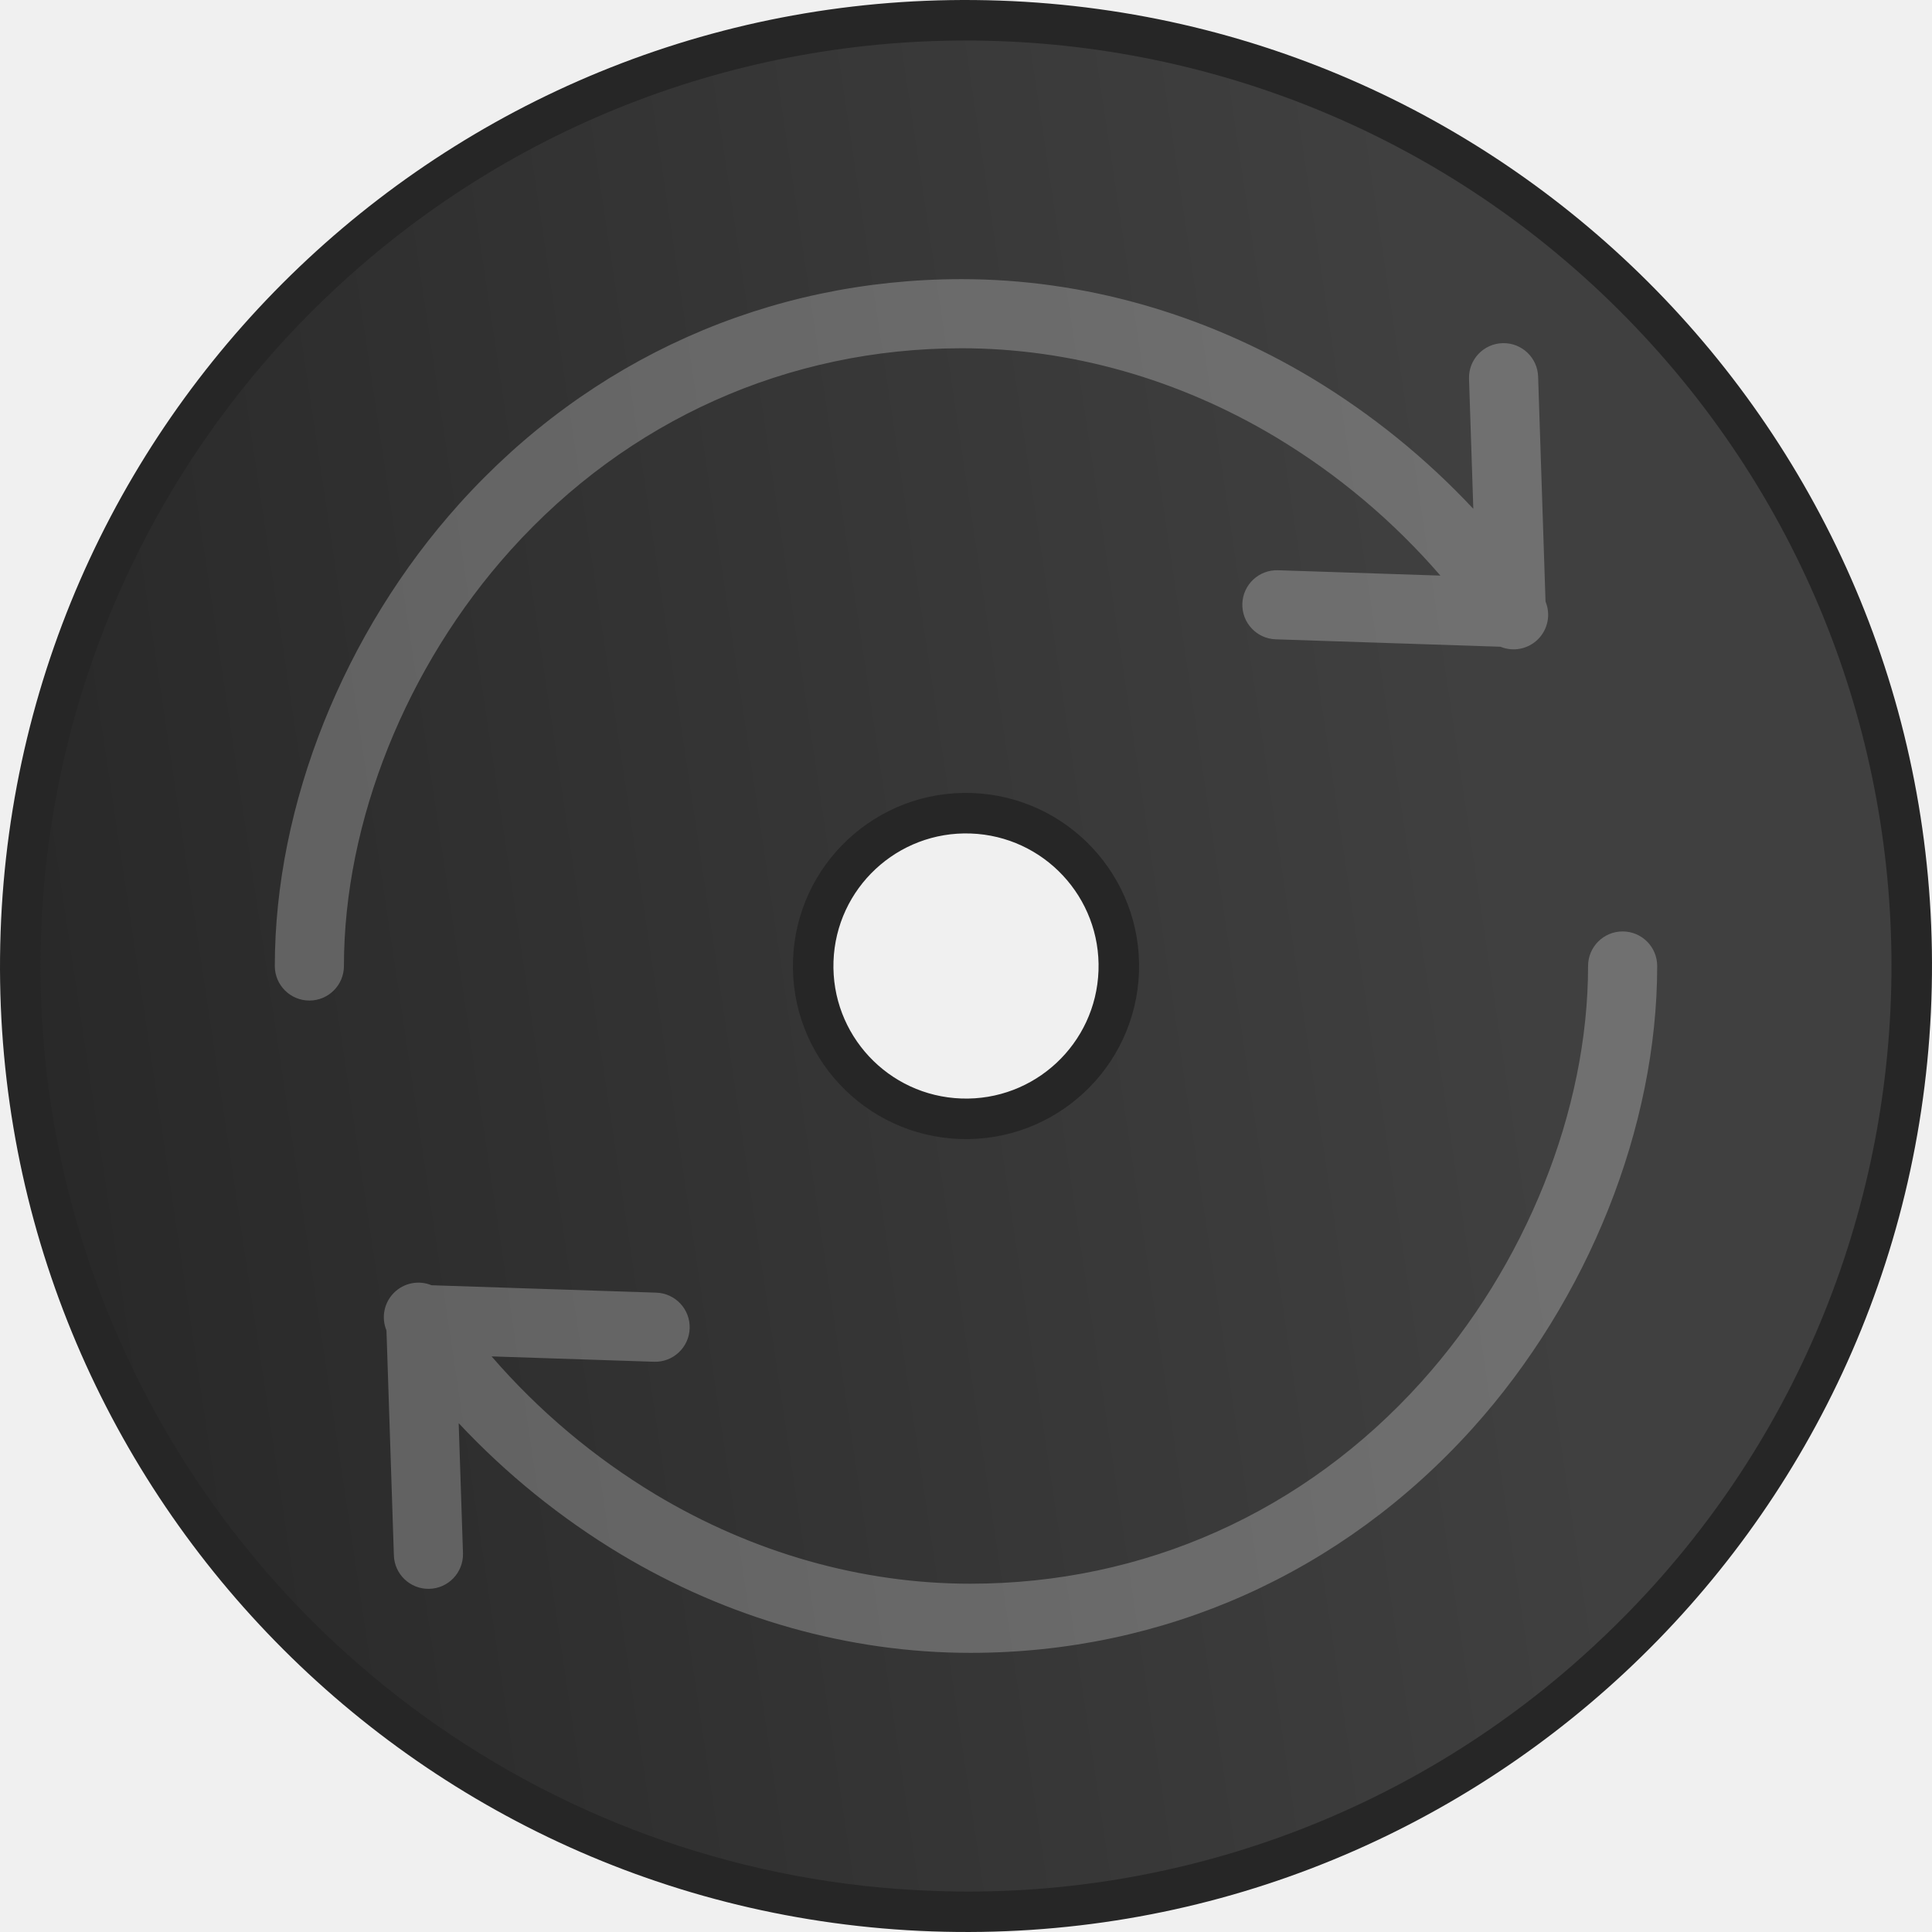
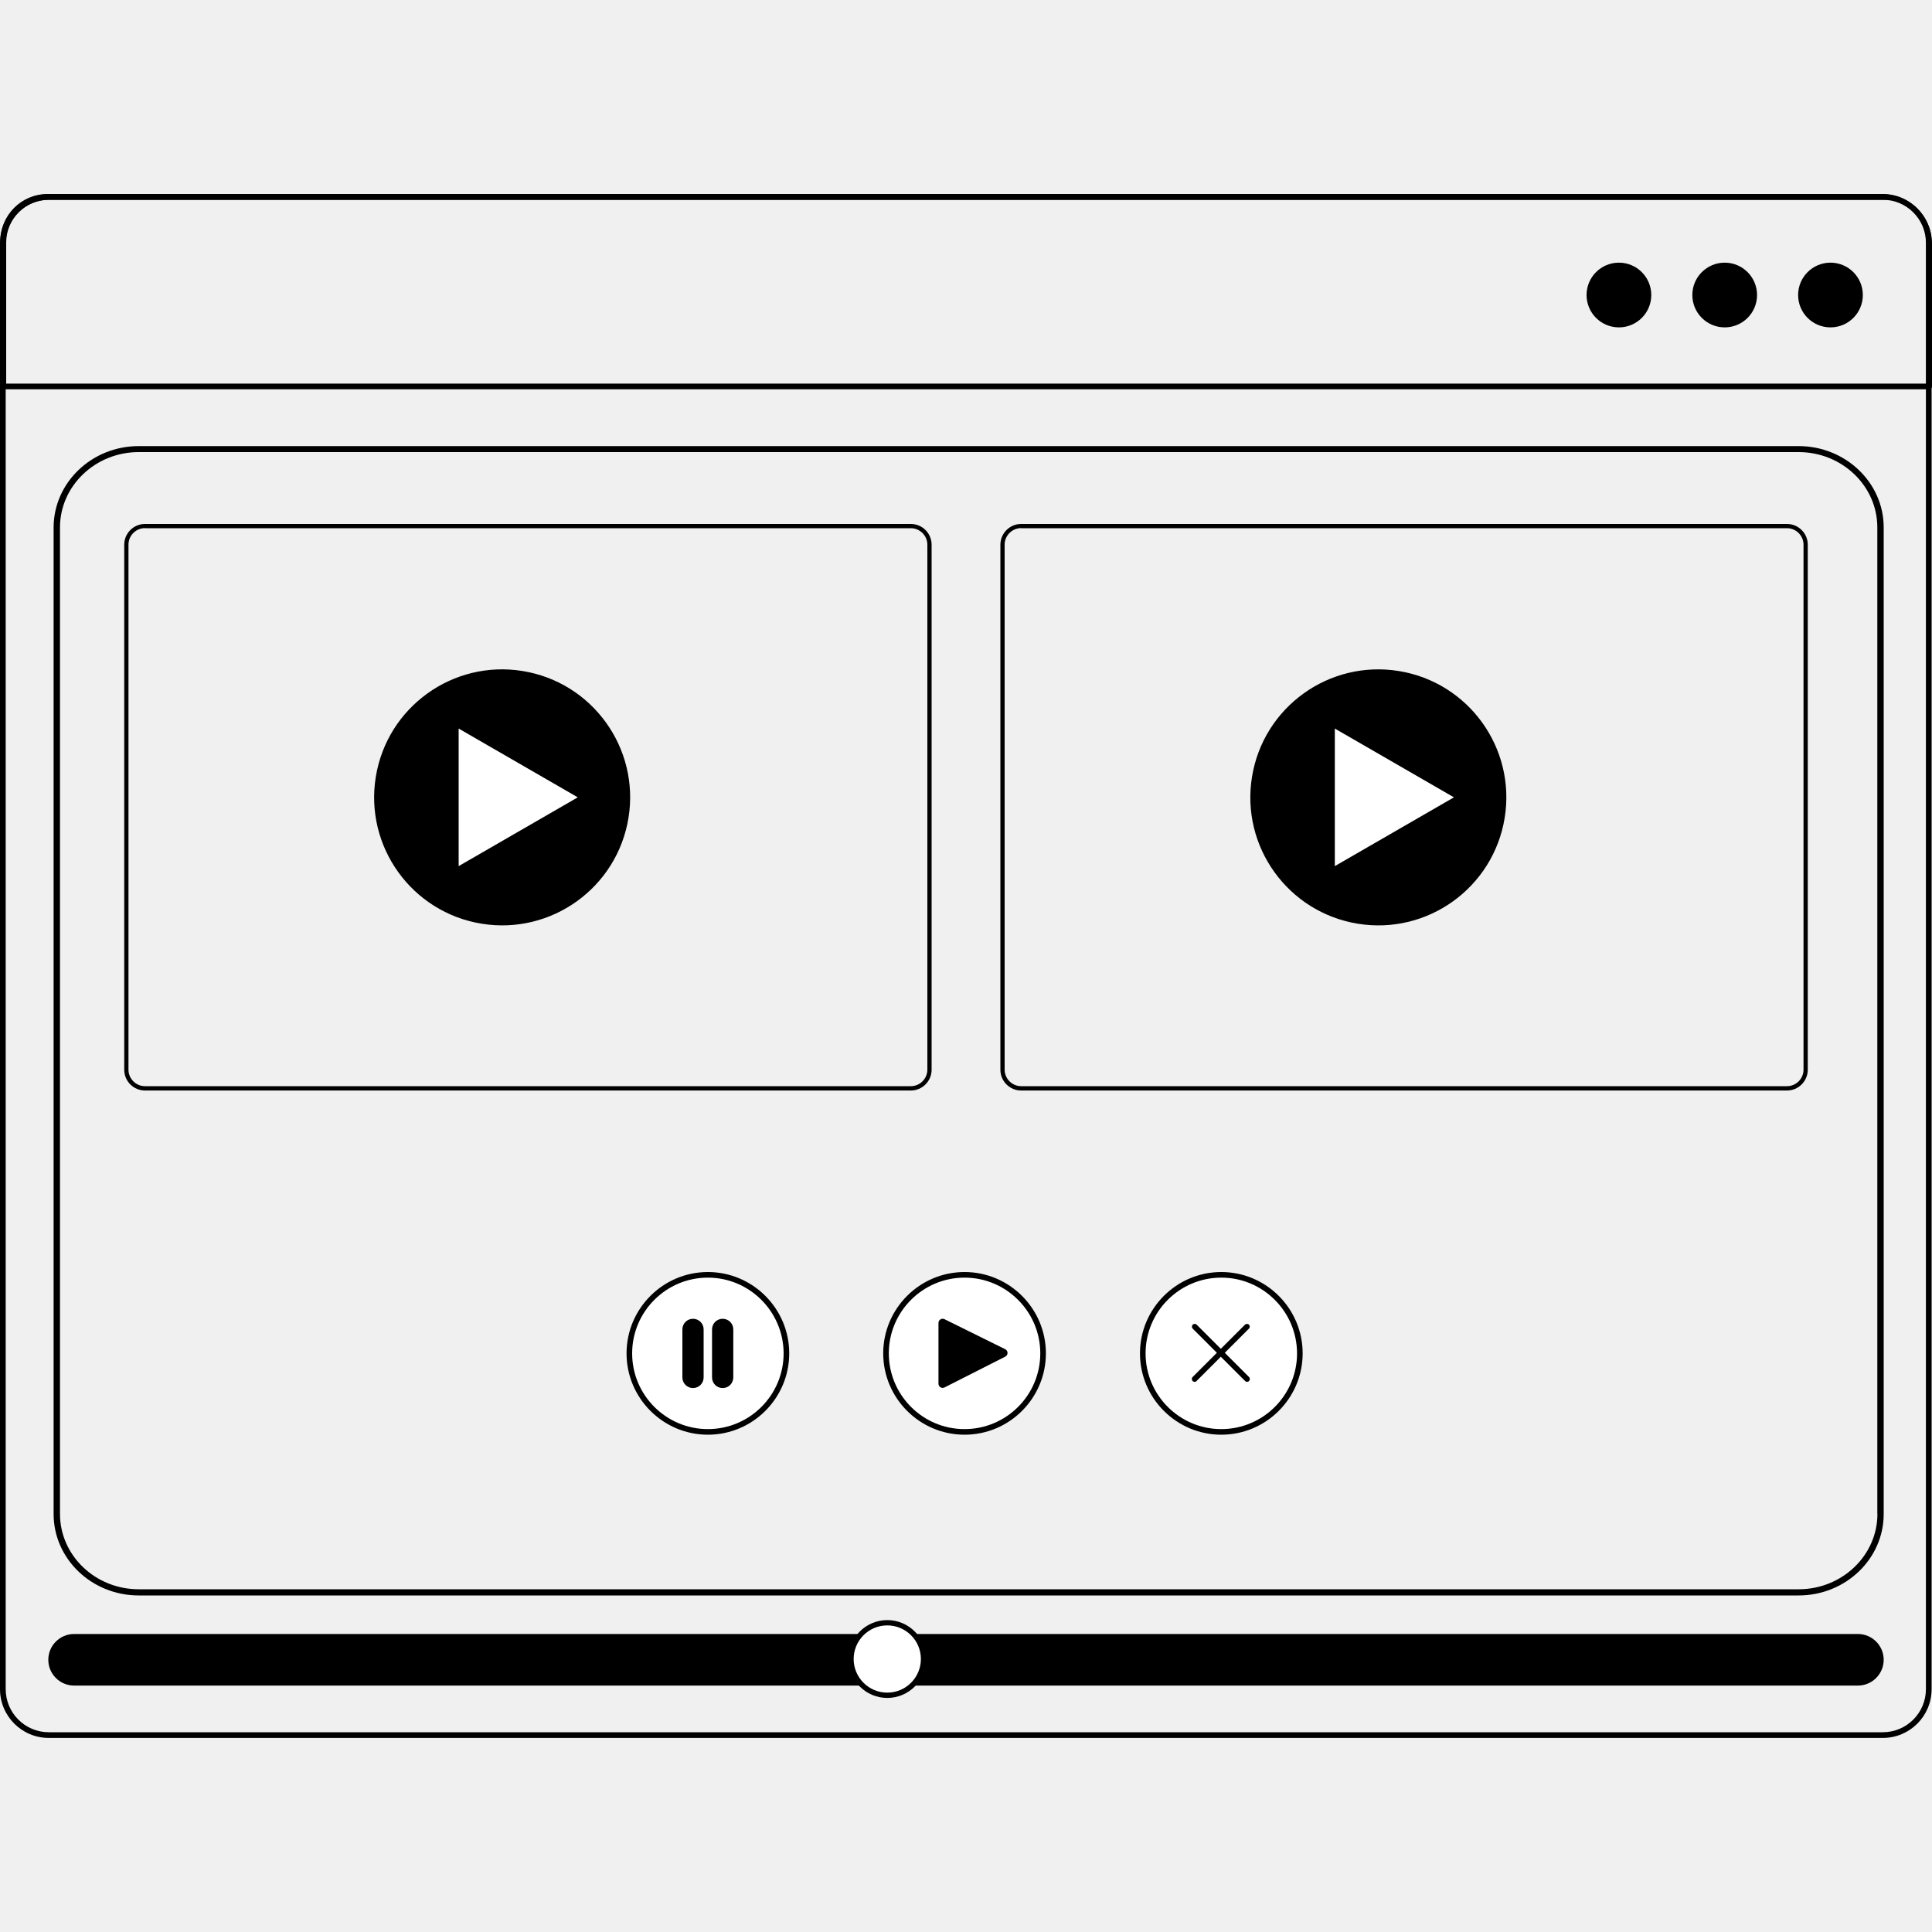
- <svg xmlns="http://www.w3.org/2000/svg" viewBox="0 0 545.56 545.56">
-   <defs>
-     <style>.cls-1{fill:#262626;}.cls-2{fill:url(#linear-gradient);}.cls-3{opacity:0.25;}.cls-4{fill:#fff;}</style>
-     <linearGradient id="linear-gradient" x1="371.314" y1="439.023" x2="-88.353" y2="524.3" gradientTransform="translate(70.60584 -201.95) rotate(2.01146)" gradientUnits="userSpaceOnUse">
-       <stop offset="0" stop-color="#404040" />
-       <stop offset="1" stop-color="#262626" />
-     </linearGradient>
-   </defs>
-   <g id="Layer_2" data-name="Layer 2">
-     <g id="mockup">
-       <path class="cls-1" d="M282.353.171C131.795-5.116,5.458,112.65.171,263.207c-5.287,150.558,112.478,276.895,263.036,282.182S540.102,432.911,545.389,282.353C550.676,131.795,432.911,5.458,282.353.171Zm-10.887,310.025a37.439,37.439,0,1,1,38.73-36.102A37.439,37.439,0,0,1,271.466,310.197Z" />
-       <path class="cls-2" d="M263.609,533.956a261.337,261.337,0,0,1-169.023-452.341A261.337,261.337,0,0,1,450.975,463.945,259.627,259.627,0,0,1,263.609,533.956Zm10.887-310.025a48.879,48.879,0,1,0,47.134,50.565A48.934,48.934,0,0,0,274.495,223.931Z" />
-       <g class="cls-3">
-         <path class="cls-4" d="M271.554,98.343c30.674,0,61.396,8.707,88.846,25.181a192.342,192.342,0,0,1,46.346,39.015l-45.858-1.513a9.758,9.758,0,1,0-.64,19.506l63.449,2.095A9.758,9.758,0,0,0,436.429,169.873l-2.089-63.433a9.761,9.761,0,0,0-19.518.436c0,.073,0,.14.006.21l1.208,36.596a212.876,212.876,0,0,0-45.593-36.901c-30.482-18.289-64.678-27.956-98.889-27.956-54.65,0-105.037,22.534-141.859,63.449C97.076,178.519,77.601,227.305,77.601,272.779a9.759,9.759,0,0,0,19.518,0c0-40.783,17.6-84.69,47.084-117.446C177.279,118.587,222.503,98.343,271.554,98.343Z" />
-         <path class="cls-4" d="M458.201,263.02a9.756,9.756,0,0,0-9.759,9.759c0,40.78-17.6,84.69-47.084,117.449-33.077,36.746-78.301,56.983-127.352,56.983-30.674,0-61.396-8.701-88.846-25.175a192.481,192.481,0,0,1-46.346-39.015l45.858,1.513a9.761,9.761,0,0,0,.64-19.512l-63.449-2.092a9.757,9.757,0,0,0-12.732,12.751l2.089,63.433a9.761,9.761,0,1,0,19.518-.433c0-.07,0-.137-.006-.21l-1.208-36.596a212.982,212.982,0,0,0,45.593,36.904c30.482,18.292,64.678,27.956,98.889,27.956,54.65,0,105.037-22.531,141.859-63.446,32.619-36.248,52.095-85.034,52.095-130.511A9.756,9.756,0,0,0,458.201,263.02Z" />
+ <svg xmlns="http://www.w3.org/2000/svg" version="1.1" id="OBJECTS" x="0px" y="0px" viewBox="0 0 200 200" style="enable-background:new 0 0 200 200;" xml:space="preserve">
+   <style type="text/css">
+ 	.st0{fill:#FFFFFF;}
+ </style>
+   <g>
+     <g>
+       <path d="M194.91,20.09H5.05C2.26,20.09,0,22.35,0,25.14v149.72c0,2.79,2.26,5.05,5.05,5.05h189.86c2.79,0,5.05-2.26,5.05-5.05    V25.14C199.95,22.35,197.69,20.09,194.91,20.09z M199.37,174.86c0,2.46-2,4.46-4.46,4.46H5.05c-2.46,0-4.46-2-4.46-4.46V25.14    c0-2.46,2-4.46,4.46-4.46h189.86c2.46,0,4.46,2,4.46,4.46V174.86z" />
+       <path d="M199.71,40.3H0.34c-0.16,0-0.29-0.13-0.29-0.29V24.93c0-2.67,2.17-4.84,4.84-4.84h189.97c2.84,0,5.14,2.3,5.14,5.14V40    C200,40.17,199.87,40.3,199.71,40.3z M0.63,39.71h198.78V24.78c0-2.27-1.84-4.1-4.1-4.1H5.07c-2.45,0-4.43,1.98-4.43,4.43V39.71z" />
+       <path d="M186.19,46.18H14.36c-4.86,0-8.81,3.78-8.81,8.43v102.12c0,4.65,3.95,8.43,8.81,8.43h171.83c4.86,0,8.81-3.78,8.81-8.43    V54.6C195,49.96,191.05,46.18,186.19,46.18z M194.35,156.72c0,4.3-3.66,7.8-8.15,7.8H14.36c-4.5,0-8.15-3.5-8.15-7.8V54.6    c0-4.3,3.66-7.8,8.15-7.8h171.83c4.5,0,8.15,3.5,8.15,7.8V156.72z" />
+     </g>
+     <g>
+       <circle cx="167.59" cy="30.54" r="3.35" />
+       <circle cx="178.54" cy="30.54" r="3.35" />
+       <circle cx="189.49" cy="30.54" r="3.35" />
+     </g>
+   </g>
+   <g>
+     <g>
+       <g>
+         <circle class="st0" cx="73.28" cy="140.1" r="8.13" />
+         <path d="M73.28,148.52c-4.64,0-8.42-3.78-8.42-8.42c0-4.64,3.78-8.42,8.42-8.42c4.64,0,8.42,3.78,8.42,8.42     C81.7,144.74,77.92,148.52,73.28,148.52z M73.28,132.26c-4.32,0-7.84,3.51-7.84,7.84c0,4.32,3.51,7.84,7.84,7.84     c4.32,0,7.84-3.51,7.84-7.84C81.11,135.78,77.6,132.26,73.28,132.26z" />
+       </g>
+       <g>
+         <path d="M71.74,136.52c-0.61,0-1.1,0.49-1.1,1.1v4.97c0,0.61,0.49,1.1,1.1,1.1c0.61,0,1.1-0.49,1.1-1.1v-4.97     C72.84,137.01,72.35,136.52,71.74,136.52z" />
+         <path d="M74.81,136.52c-0.61,0-1.1,0.49-1.1,1.1v4.97c0,0.61,0.49,1.1,1.1,1.1c0.61,0,1.1-0.49,1.1-1.1v-4.97     C75.91,137.01,75.42,136.52,74.81,136.52z" />
+       </g>
+     </g>
+     <g>
+       <g>
+         <circle class="st0" cx="99.85" cy="140.1" r="8.13" />
+         <path d="M99.85,148.52c-4.64,0-8.42-3.78-8.42-8.42c0-4.64,3.78-8.42,8.42-8.42c4.64,0,8.42,3.78,8.42,8.42     C108.27,144.74,104.5,148.52,99.85,148.52z M99.85,132.26c-4.32,0-7.84,3.51-7.84,7.84c0,4.32,3.51,7.84,7.84,7.84     c4.32,0,7.84-3.51,7.84-7.84C107.69,135.78,104.17,132.26,99.85,132.26z" />
+       </g>
+       <path d="M97.15,143.24v-6.29c0-0.32,0.34-0.53,0.62-0.39l6.29,3.11c0.32,0.16,0.32,0.61,0,0.77l-6.29,3.19    C97.49,143.77,97.15,143.57,97.15,143.24z" />
+     </g>
+     <g>
+       <g>
+         <circle class="st0" cx="126.43" cy="140.1" r="8.13" />
+         <path d="M126.43,148.52c-4.64,0-8.42-3.78-8.42-8.42c0-4.64,3.78-8.42,8.42-8.42c4.64,0,8.42,3.78,8.42,8.42     C134.85,144.74,131.07,148.52,126.43,148.52z M126.43,132.26c-4.32,0-7.84,3.51-7.84,7.84c0,4.32,3.51,7.84,7.84,7.84     c4.32,0,7.84-3.51,7.84-7.84C134.26,135.78,130.75,132.26,126.43,132.26z" />
+       </g>
+       <g>
+         <path d="M129.1,143.05c-0.07,0-0.15-0.03-0.21-0.09l-5.42-5.42c-0.11-0.11-0.11-0.3,0-0.41c0.11-0.11,0.3-0.11,0.41,0l5.42,5.42     c0.11,0.11,0.11,0.3,0,0.41C129.25,143.02,129.17,143.05,129.1,143.05z" />
+         <path d="M123.67,143.05c-0.07,0-0.15-0.03-0.21-0.09c-0.11-0.11-0.11-0.3,0-0.41l5.42-5.42c0.11-0.11,0.3-0.11,0.41,0     c0.11,0.11,0.11,0.3,0,0.41l-5.42,5.42C123.82,143.02,123.75,143.05,123.67,143.05z" />
      </g>
    </g>
  </g>
+   <g>
+     <g>
+       <path class="st0" d="M192.33,174.21H7.67c-1.32,0-2.39-1.07-2.39-2.39s1.07-2.39,2.39-2.39h184.66c1.32,0,2.39,1.07,2.39,2.39    C194.72,173.14,193.65,174.21,192.33,174.21z" />
+       <path d="M192.33,174.49H7.67c-1.47,0-2.67-1.2-2.67-2.67c0-1.47,1.2-2.67,2.67-2.67h184.66c1.47,0,2.67,1.2,2.67,2.67    C195,173.29,193.8,174.49,192.33,174.49z" />
+     </g>
+     <g>
+       <circle class="st0" cx="91.85" cy="171.74" r="3.75" />
+       <path d="M91.85,175.77c-2.22,0-4.03-1.81-4.03-4.03c0-2.22,1.81-4.03,4.03-4.03s4.03,1.81,4.03,4.03    C95.88,173.96,94.07,175.77,91.85,175.77z M91.85,168.26c-1.92,0-3.48,1.56-3.48,3.48c0,1.92,1.56,3.48,3.48,3.48    c1.92,0,3.48-1.56,3.48-3.48C95.33,169.82,93.77,168.26,91.85,168.26z" />
+     </g>
+   </g>
+   <g>
+     <g>
+       <g>
+         <ellipse transform="matrix(0.1602 -0.9871 0.9871 0.1602 -37.8209 120.6295)" cx="51.98" cy="82.54" rx="13.25" ry="13.25" />
+         <polygon class="st0" points="59.81,82.54 47.48,75.42 47.48,89.66    " />
+       </g>
+       <path d="M94.29,112.89H15.01c-1.18,0-2.15-0.96-2.15-2.15V56.39c0-1.18,0.96-2.15,2.15-2.15h79.28c1.18,0,2.15,0.96,2.15,2.15    v54.35C96.44,111.92,95.47,112.89,94.29,112.89z M15.01,54.67c-0.94,0-1.71,0.77-1.71,1.71v54.35c0,0.94,0.77,1.71,1.71,1.71    h79.28c0.94,0,1.71-0.77,1.71-1.71V56.39c0-0.94-0.77-1.71-1.71-1.71H15.01z" />
+     </g>
+     <g>
+       <g>
+         <ellipse transform="matrix(0.1602 -0.9871 0.9871 0.1602 38.3524 210.1605)" cx="142.68" cy="82.54" rx="13.25" ry="13.25" />
+         <polygon class="st0" points="150.51,82.54 138.18,75.42 138.18,89.66    " />
+       </g>
+       <path d="M184.99,112.89h-79.28c-1.18,0-2.15-0.96-2.15-2.15V56.39c0-1.18,0.96-2.15,2.15-2.15h79.28c1.18,0,2.15,0.96,2.15,2.15    v54.35C187.14,111.92,186.17,112.89,184.99,112.89z M105.71,54.67c-0.94,0-1.71,0.77-1.71,1.71v54.35c0,0.94,0.77,1.71,1.71,1.71    h79.28c0.94,0,1.71-0.77,1.71-1.71V56.39c0-0.94-0.77-1.71-1.71-1.71H105.71z" />
+     </g>
+   </g>
</svg>
